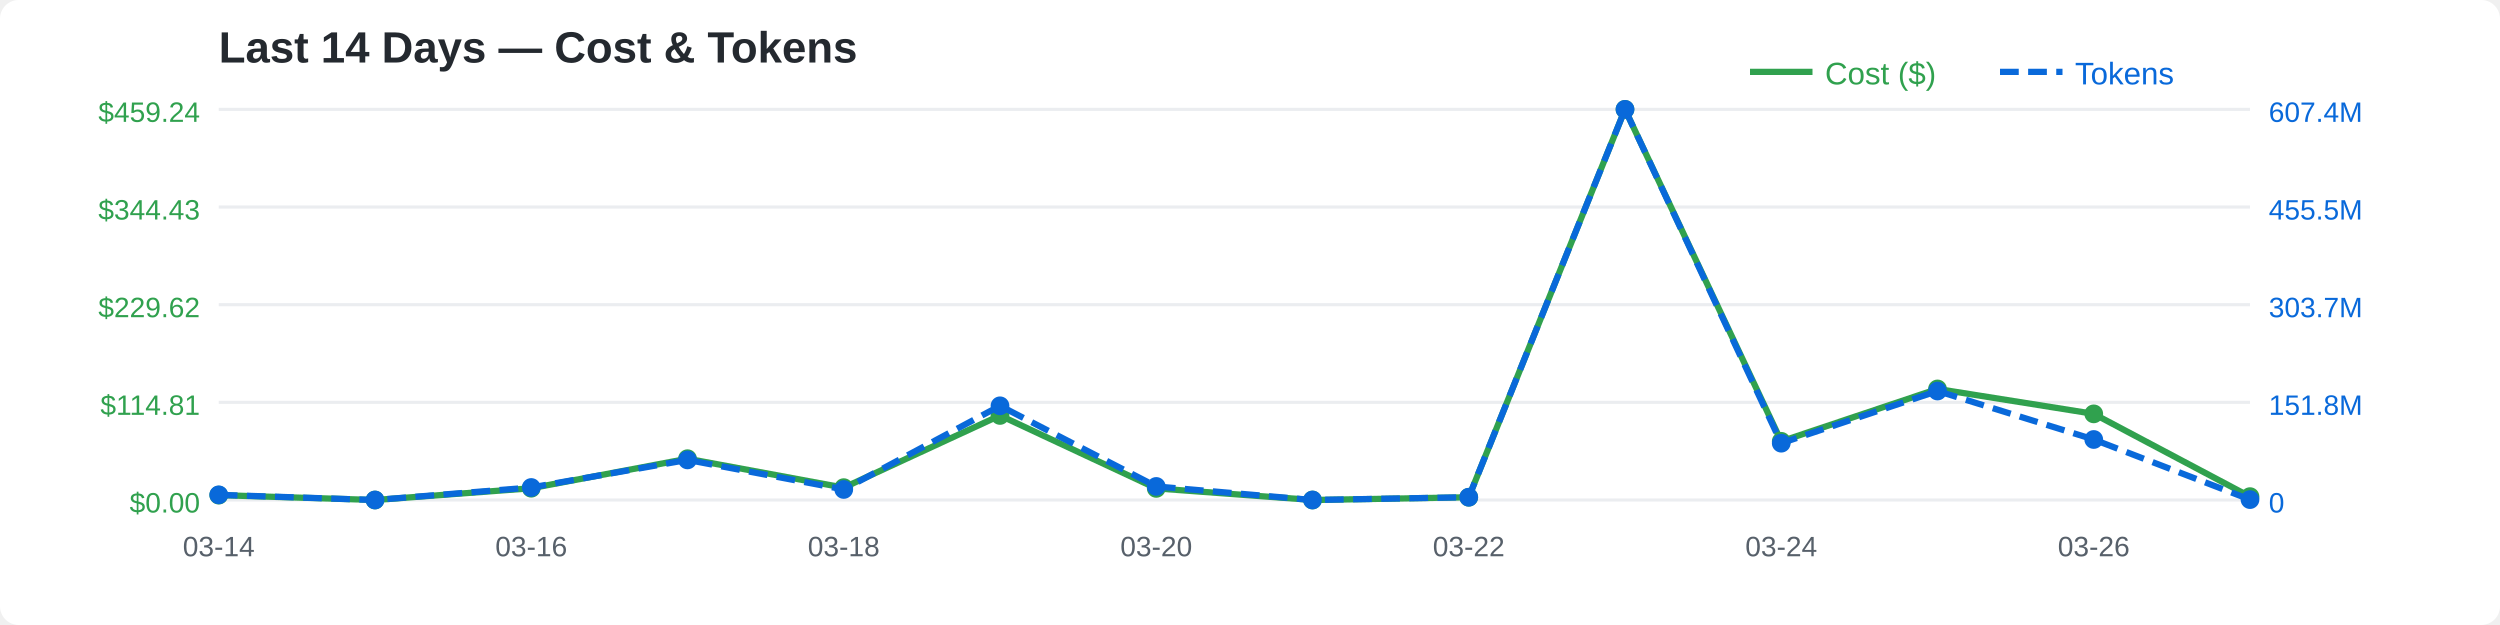
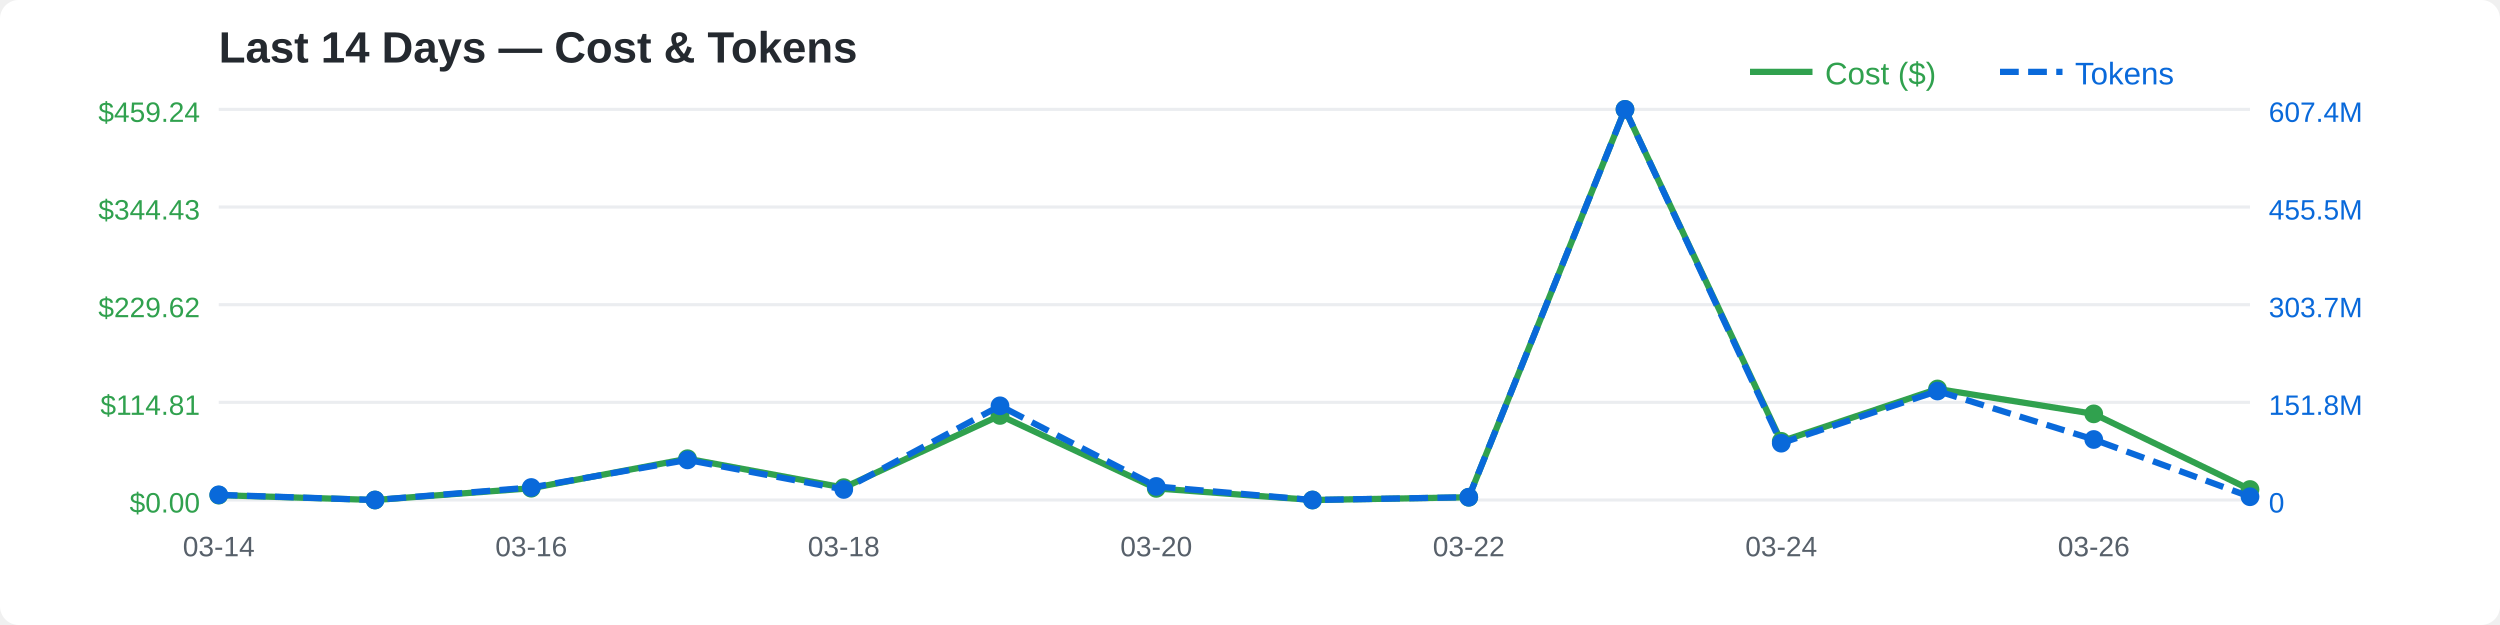
<svg xmlns="http://www.w3.org/2000/svg" width="800" height="200" viewBox="0 0 800 200">
  <rect width="800" height="200" fill="#ffffff" rx="6" />
  <text x="70" y="20" font-family="Arial, sans-serif" font-size="14" fill="#24292f" font-weight="bold">Last 14 Days — Cost &amp; Tokens</text>
  <line x1="70" y1="35.0" x2="720" y2="35.0" stroke="#ebedf0" stroke-width="1" />
  <line x1="70" y1="66.25" x2="720" y2="66.25" stroke="#ebedf0" stroke-width="1" />
  <line x1="70" y1="97.5" x2="720" y2="97.5" stroke="#ebedf0" stroke-width="1" />
  <line x1="70" y1="128.75" x2="720" y2="128.75" stroke="#ebedf0" stroke-width="1" />
  <line x1="70" y1="160.0" x2="720" y2="160.0" stroke="#ebedf0" stroke-width="1" />
  <text x="70.0" y="178" font-family="Arial, sans-serif" font-size="9" fill="#57606a" text-anchor="middle">03-14</text>
  <text x="170.0" y="178" font-family="Arial, sans-serif" font-size="9" fill="#57606a" text-anchor="middle">03-16</text>
  <text x="270.0" y="178" font-family="Arial, sans-serif" font-size="9" fill="#57606a" text-anchor="middle">03-18</text>
  <text x="370.0" y="178" font-family="Arial, sans-serif" font-size="9" fill="#57606a" text-anchor="middle">03-20</text>
  <text x="470.0" y="178" font-family="Arial, sans-serif" font-size="9" fill="#57606a" text-anchor="middle">03-22</text>
  <text x="570.0" y="178" font-family="Arial, sans-serif" font-size="9" fill="#57606a" text-anchor="middle">03-24</text>
  <text x="670.0" y="178" font-family="Arial, sans-serif" font-size="9" fill="#57606a" text-anchor="middle">03-26</text>
  <text x="64" y="39.0" font-family="Arial, sans-serif" font-size="9" fill="#30a14e" text-anchor="end">$459.24</text>
  <text x="64" y="70.25" font-family="Arial, sans-serif" font-size="9" fill="#30a14e" text-anchor="end">$344.43</text>
  <text x="64" y="101.5" font-family="Arial, sans-serif" font-size="9" fill="#30a14e" text-anchor="end">$229.62</text>
  <text x="64" y="132.75" font-family="Arial, sans-serif" font-size="9" fill="#30a14e" text-anchor="end">$114.81</text>
  <text x="64" y="164.0" font-family="Arial, sans-serif" font-size="9" fill="#30a14e" text-anchor="end">$0.00</text>
  <text x="726" y="39.0" font-family="Arial, sans-serif" font-size="9" fill="#0969da">607.4M</text>
  <text x="726" y="70.25" font-family="Arial, sans-serif" font-size="9" fill="#0969da">455.5M</text>
  <text x="726" y="101.5" font-family="Arial, sans-serif" font-size="9" fill="#0969da">303.7M</text>
  <text x="726" y="132.75" font-family="Arial, sans-serif" font-size="9" fill="#0969da">151.8M</text>
  <text x="726" y="164.0" font-family="Arial, sans-serif" font-size="9" fill="#0969da">0</text>
-   <polyline points="70.0,158.443 120.0,160.0 170.0,156.235 220.0,146.785 270.0,156.047 320.0,132.945 370.0,156.288 420.0,160.0 470.0,159.123 520.0,35.0 570.0,141.223 620.0,124.464 670.0,132.436 720.0,158.922" fill="none" stroke="#30a14e" stroke-width="2" />
+   <polyline points="70.0,158.443 120.0,160.0 170.0,156.235 220.0,146.785 270.0,156.047 320.0,132.945 370.0,156.288 420.0,160.0 470.0,159.123 520.0,35.0 570.0,141.223 620.0,124.464 670.0,132.436 720.0,156.637" fill="none" stroke="#30a14e" stroke-width="2" />
  <circle cx="70.0" cy="158.443" r="3" fill="#30a14e">
    </circle>
  <circle cx="120.0" cy="160.0" r="3" fill="#30a14e">
    </circle>
  <circle cx="170.0" cy="156.235" r="3" fill="#30a14e">
    </circle>
  <circle cx="220.0" cy="146.785" r="3" fill="#30a14e">
    </circle>
  <circle cx="270.0" cy="156.047" r="3" fill="#30a14e">
    </circle>
  <circle cx="320.0" cy="132.945" r="3" fill="#30a14e">
    </circle>
  <circle cx="370.0" cy="156.288" r="3" fill="#30a14e">
    </circle>
  <circle cx="420.0" cy="160.0" r="3" fill="#30a14e">
    </circle>
  <circle cx="470.0" cy="159.123" r="3" fill="#30a14e">
    </circle>
  <circle cx="520.0" cy="35.0" r="3" fill="#30a14e">
    </circle>
  <circle cx="570.0" cy="141.223" r="3" fill="#30a14e">
    </circle>
  <circle cx="620.0" cy="124.464" r="3" fill="#30a14e">
    </circle>
  <circle cx="670.0" cy="132.436" r="3" fill="#30a14e">
    </circle>
-   <circle cx="720.0" cy="158.922" r="3" fill="#30a14e">
+   <circle cx="720.0" cy="156.637" r="3" fill="#30a14e">
    </circle>
-   <polyline points="70.0,158.348 120.0,160.0 170.0,155.999 220.0,147.169 270.0,156.63 320.0,129.859 370.0,155.662 420.0,160.0 470.0,159.105 520.0,35.0 570.0,141.82 620.0,125.128 670.0,140.638 720.0,159.871" fill="none" stroke="#0969da" stroke-width="2" stroke-dasharray="6,3" />
+   <polyline points="70.0,158.348 120.0,160.0 170.0,155.999 220.0,147.169 270.0,156.63 320.0,129.859 370.0,155.662 420.0,160.0 470.0,159.105 520.0,35.0 570.0,141.82 620.0,125.128 670.0,140.638 720.0,158.957" fill="none" stroke="#0969da" stroke-width="2" stroke-dasharray="6,3" />
  <circle cx="70.0" cy="158.348" r="3" fill="#0969da">
    </circle>
  <circle cx="120.0" cy="160.0" r="3" fill="#0969da">
    </circle>
  <circle cx="170.0" cy="155.999" r="3" fill="#0969da">
    </circle>
  <circle cx="220.0" cy="147.169" r="3" fill="#0969da">
    </circle>
  <circle cx="270.0" cy="156.63" r="3" fill="#0969da">
    </circle>
  <circle cx="320.0" cy="129.859" r="3" fill="#0969da">
    </circle>
  <circle cx="370.0" cy="155.662" r="3" fill="#0969da">
    </circle>
  <circle cx="420.0" cy="160.0" r="3" fill="#0969da">
    </circle>
  <circle cx="470.0" cy="159.105" r="3" fill="#0969da">
    </circle>
  <circle cx="520.0" cy="35.0" r="3" fill="#0969da">
    </circle>
  <circle cx="570.0" cy="141.82" r="3" fill="#0969da">
    </circle>
  <circle cx="620.0" cy="125.128" r="3" fill="#0969da">
    </circle>
  <circle cx="670.0" cy="140.638" r="3" fill="#0969da">
    </circle>
-   <circle cx="720.0" cy="159.871" r="3" fill="#0969da">
+   <circle cx="720.0" cy="158.957" r="3" fill="#0969da">
    </circle>
  <line x1="560" y1="23" x2="580" y2="23" stroke="#30a14e" stroke-width="2" />
  <text x="584" y="27" font-family="Arial, sans-serif" font-size="10" fill="#30a14e">Cost ($)</text>
  <line x1="640" y1="23" x2="660" y2="23" stroke="#0969da" stroke-width="2" stroke-dasharray="6,3" />
  <text x="664" y="27" font-family="Arial, sans-serif" font-size="10" fill="#0969da">Tokens</text>
</svg>
